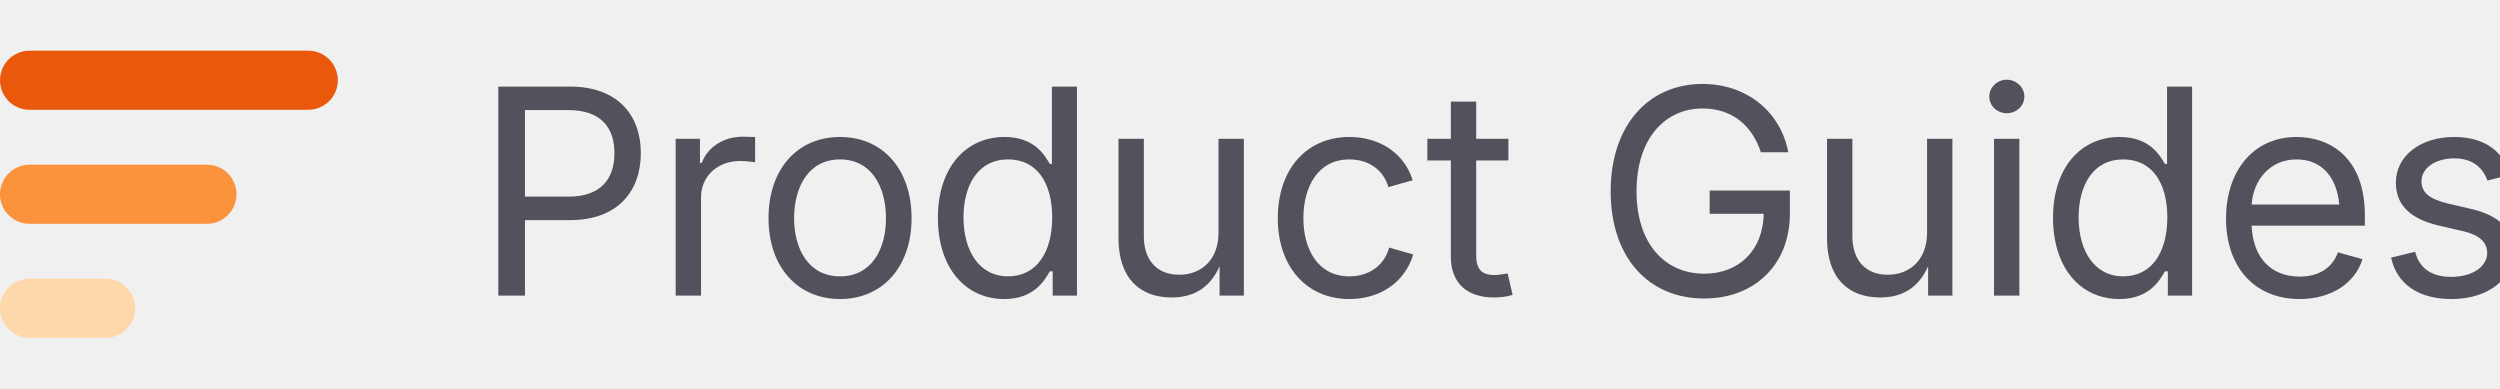
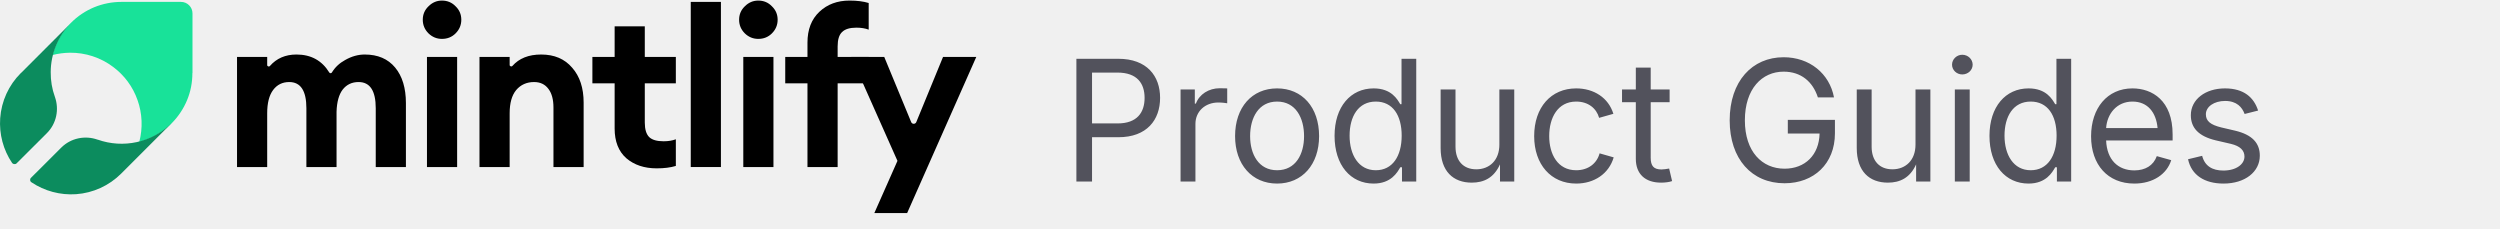
- <svg xmlns="http://www.w3.org/2000/svg" width="148" height="23" viewBox="0 0 148 23" fill="none">
-   <rect x="0" y="3" width="20" height="3.5" rx="1.75" fill="#EA580C" />
-   <rect x="0" y="9.75" width="14" height="3.5" rx="1.75" fill="#FB923C" />
-   <rect x="0" y="16.5" width="8" height="3.5" rx="1.75" fill="#FED7AA" />
-   <text x="28" y="17.5" font-family="Inter, ui-sans-serif, system-ui, -apple-system, BlinkMacSystemFont, sans-serif" font-size="17" font-weight="400" letter-spacing="-0.01em" fill="#52525C">Product Guides</text>
+ <svg xmlns="http://www.w3.org/2000/svg" width="252" height="23" viewBox="0 0 252 23" fill="none">
+   <g clip-path="url(#clip0_10130_19192)">
+     <g clip-path="url(#clip1_10130_19192)">
+       <path d="M91.44 21.476H88.133L90.464 16.216L85.802 5.74H89.132L91.847 12.307C91.943 12.536 92.268 12.536 92.362 12.306L95.058 5.74H98.409L91.44 21.476Z" fill="#000000" />
+       <path d="M81.393 16.837V8.403H79.152V5.74H81.393V4.297C81.393 2.98 81.792 1.944 82.592 1.19C83.391 0.435 84.404 0.058 85.633 0.058C86.387 0.058 87.031 0.139 87.564 0.302V2.988C87.208 2.854 86.794 2.788 86.32 2.788C85.655 2.788 85.174 2.936 84.878 3.232C84.582 3.513 84.434 3.994 84.434 4.674V5.74H87.564V8.403H84.434V16.837H81.393Z" fill="#000000" />
+       <path d="M76.433 3.92C75.915 3.92 75.463 3.735 75.079 3.365C74.694 2.98 74.502 2.521 74.502 1.989C74.502 1.456 74.694 1.005 75.079 0.635C75.463 0.25 75.915 0.058 76.433 0.058C76.98 0.058 77.438 0.25 77.809 0.635C78.193 1.005 78.386 1.456 78.386 1.989C78.386 2.521 78.193 2.98 77.809 3.365C77.438 3.735 76.98 3.92 76.433 3.92ZM74.924 16.837V5.74H77.964V16.837H74.924Z" fill="#000000" />
+       <path d="M69.628 16.837V0.191H72.669V16.837H69.628Z" fill="#000000" />
+       <path d="M66.194 16.97C64.951 16.97 63.93 16.63 63.131 15.949C62.347 15.254 61.955 14.255 61.955 12.953V8.403H59.713V5.74H61.955V2.655H64.995V5.74H68.125V8.403H64.995V12.354C64.995 13.034 65.143 13.523 65.439 13.819C65.735 14.1 66.216 14.24 66.882 14.24C67.355 14.24 67.769 14.174 68.125 14.04V16.726C67.592 16.889 66.948 16.97 66.194 16.97Z" fill="#000000" />
+       <path d="M48.332 16.837V5.74H51.373V6.551C51.373 6.688 51.559 6.748 51.65 6.646C52.328 5.879 53.293 5.495 54.546 5.495C55.878 5.495 56.921 5.939 57.676 6.827C58.445 7.7 58.83 8.869 58.83 10.334V16.837H55.789V10.844C55.789 10.03 55.619 9.402 55.279 8.958C54.939 8.499 54.458 8.27 53.836 8.27C53.096 8.27 52.497 8.536 52.038 9.069C51.594 9.601 51.373 10.386 51.373 11.421V16.837H48.332Z" fill="#000000" />
+       <path d="M44.547 3.92C44.029 3.92 43.578 3.735 43.193 3.365C42.809 2.98 42.616 2.521 42.616 1.989C42.616 1.456 42.809 1.005 43.193 0.635C43.578 0.25 44.029 0.058 44.547 0.058C45.095 0.058 45.553 0.25 45.923 0.635C46.308 1.005 46.5 1.456 46.5 1.989C46.5 2.521 46.308 2.98 45.923 3.365C45.553 3.735 45.095 3.92 44.547 3.92ZM43.038 16.837V5.74H46.079V16.837H43.038Z" fill="#000000" />
+       <path d="M37.875 16.837V10.911C37.875 9.15 37.298 8.27 36.144 8.27C35.478 8.27 34.945 8.521 34.546 9.024C34.161 9.527 33.954 10.275 33.924 11.266V16.837H30.884V10.911C30.884 9.15 30.306 8.27 29.152 8.27C28.472 8.27 27.932 8.536 27.532 9.069C27.133 9.601 26.933 10.386 26.933 11.421V16.837H23.892V5.74H26.933V6.559C26.933 6.695 27.116 6.755 27.206 6.652C27.878 5.881 28.771 5.495 29.885 5.495C31.349 5.495 32.452 6.1 33.193 7.309C33.252 7.404 33.395 7.403 33.454 7.307C33.774 6.78 34.219 6.361 34.79 6.05C35.441 5.68 36.099 5.495 36.765 5.495C38.082 5.495 39.103 5.932 39.828 6.805C40.553 7.678 40.916 8.876 40.916 10.4V16.837H37.875Z" fill="#000000" />
+       <path d="M19.403 7.362V1.35C19.403 0.705 18.879 0.191 18.244 0.191H12.235C11.291 0.191 10.357 0.378 9.487 0.733C8.618 1.098 7.824 1.621 7.16 2.295L7.114 2.341C6.235 3.23 5.609 4.333 5.291 5.548C5.861 5.399 6.45 5.324 7.039 5.314C8.609 5.296 10.151 5.801 11.403 6.745C12.534 7.586 13.394 8.746 13.861 10.083C14.347 11.438 14.403 12.916 14.039 14.309C15.244 13.991 16.356 13.364 17.244 12.486L17.291 12.439C17.954 11.775 18.487 10.98 18.851 10.111C19.216 9.241 19.393 8.306 19.393 7.362H19.403Z" fill="#18E299" />
+       <path d="M5.112 7.26C5.121 5.416 5.857 3.646 7.151 2.324L2.151 7.326C2.133 7.344 2.114 7.354 2.095 7.372C0.876 8.583 0.14 10.204 0.019 11.918C-0.092 13.52 0.327 15.103 1.22 16.426C1.306 16.552 1.537 16.593 1.667 16.472L4.73 13.417C5.689 12.458 5.987 11.033 5.531 9.757C5.242 8.965 5.103 8.117 5.112 7.26Z" fill="#0C8C5E" />
+       <path d="M17.262 12.44C16.303 13.38 15.102 14.032 13.799 14.321C12.486 14.61 11.127 14.526 9.861 14.079C9.861 14.079 9.851 14.079 9.842 14.079C8.567 13.622 7.142 13.921 6.183 14.871L3.12 17.926C2.99 18.056 3.009 18.27 3.167 18.373C4.489 19.258 6.072 19.686 7.673 19.574C9.386 19.453 10.997 18.717 12.216 17.497L12.263 17.451L17.262 12.449V12.44Z" fill="#0C8C5E" />
+     </g>
+   </g>
+   <text x="107" y="18.3" font-family="Inter, ui-sans-serif, system-ui, -apple-system, BlinkMacSystemFont, sans-serif" font-size="17" font-weight="400" fill="#52525C" letter-spacing="-0.01em">Product Guides</text>
+   <defs>
+     <clipPath id="clip0_10130_19192">
+       <rect width="98.419" height="21.534" fill="#FFFFFF" />
+     </clipPath>
+     <clipPath id="clip1_10130_19192">
+       <rect width="98.419" height="21.533" fill="#FFFFFF" transform="translate(0 0.000488281)" />
+     </clipPath>
+   </defs>
</svg>
